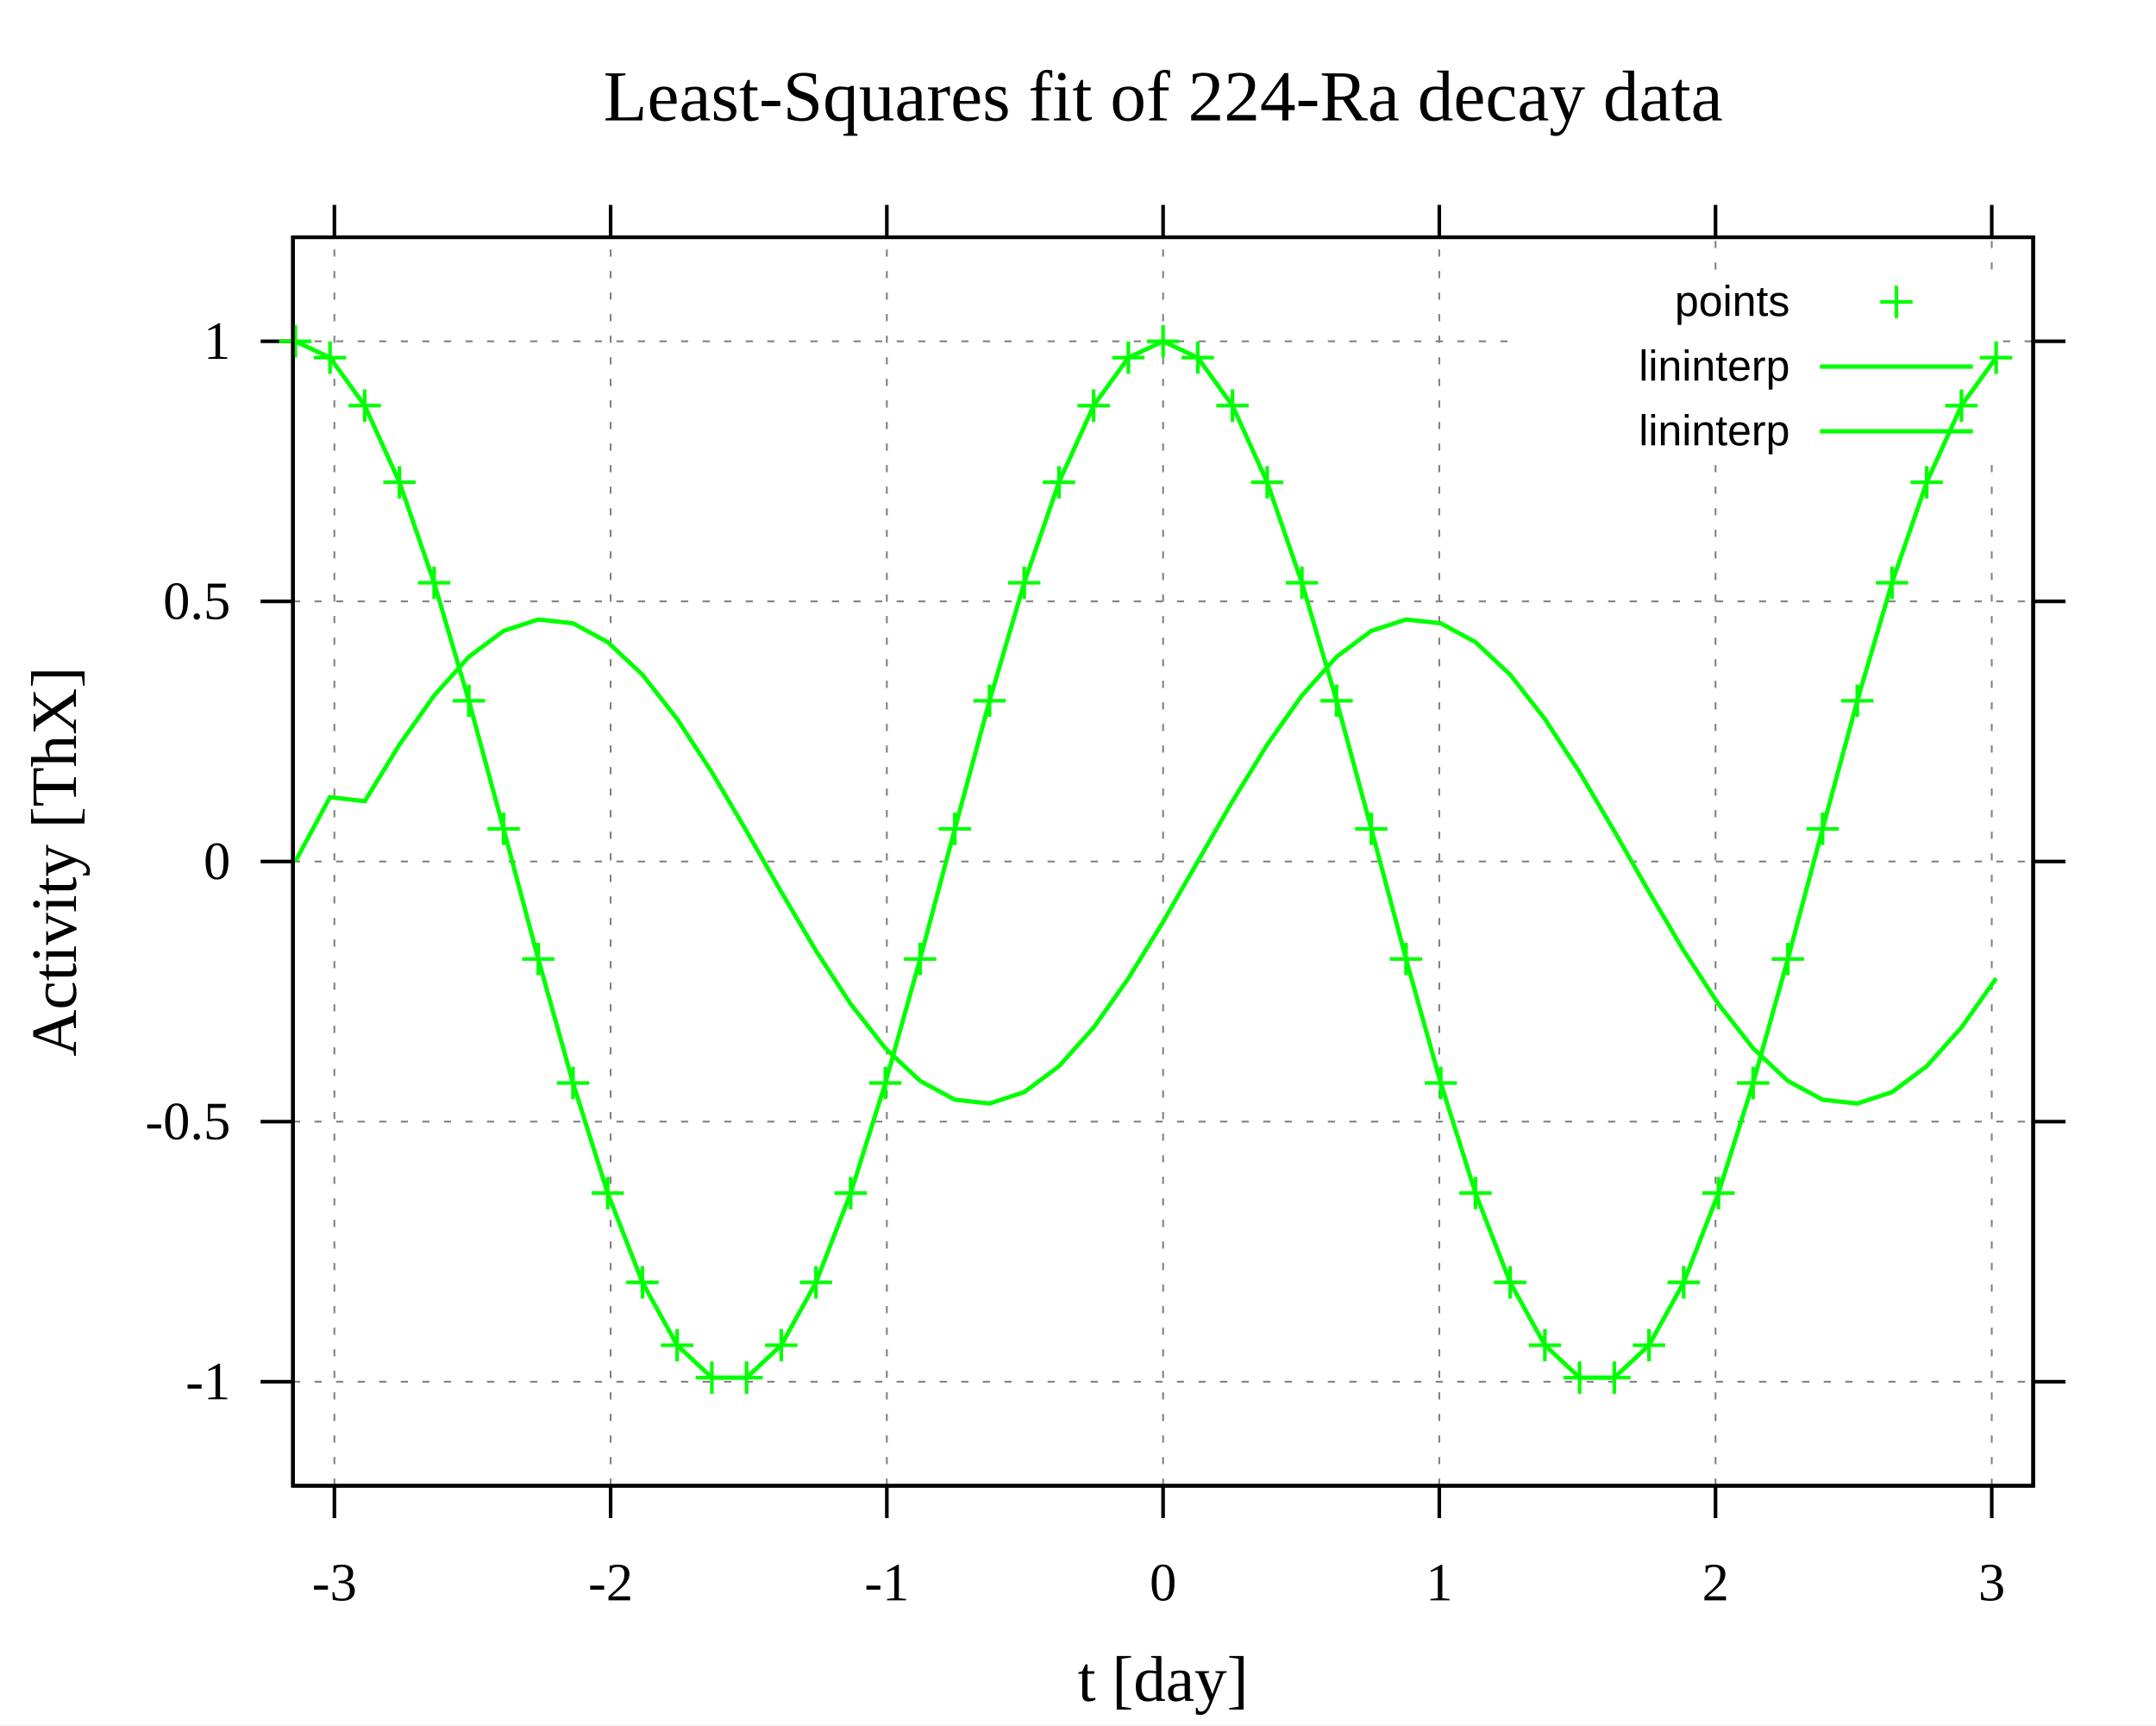
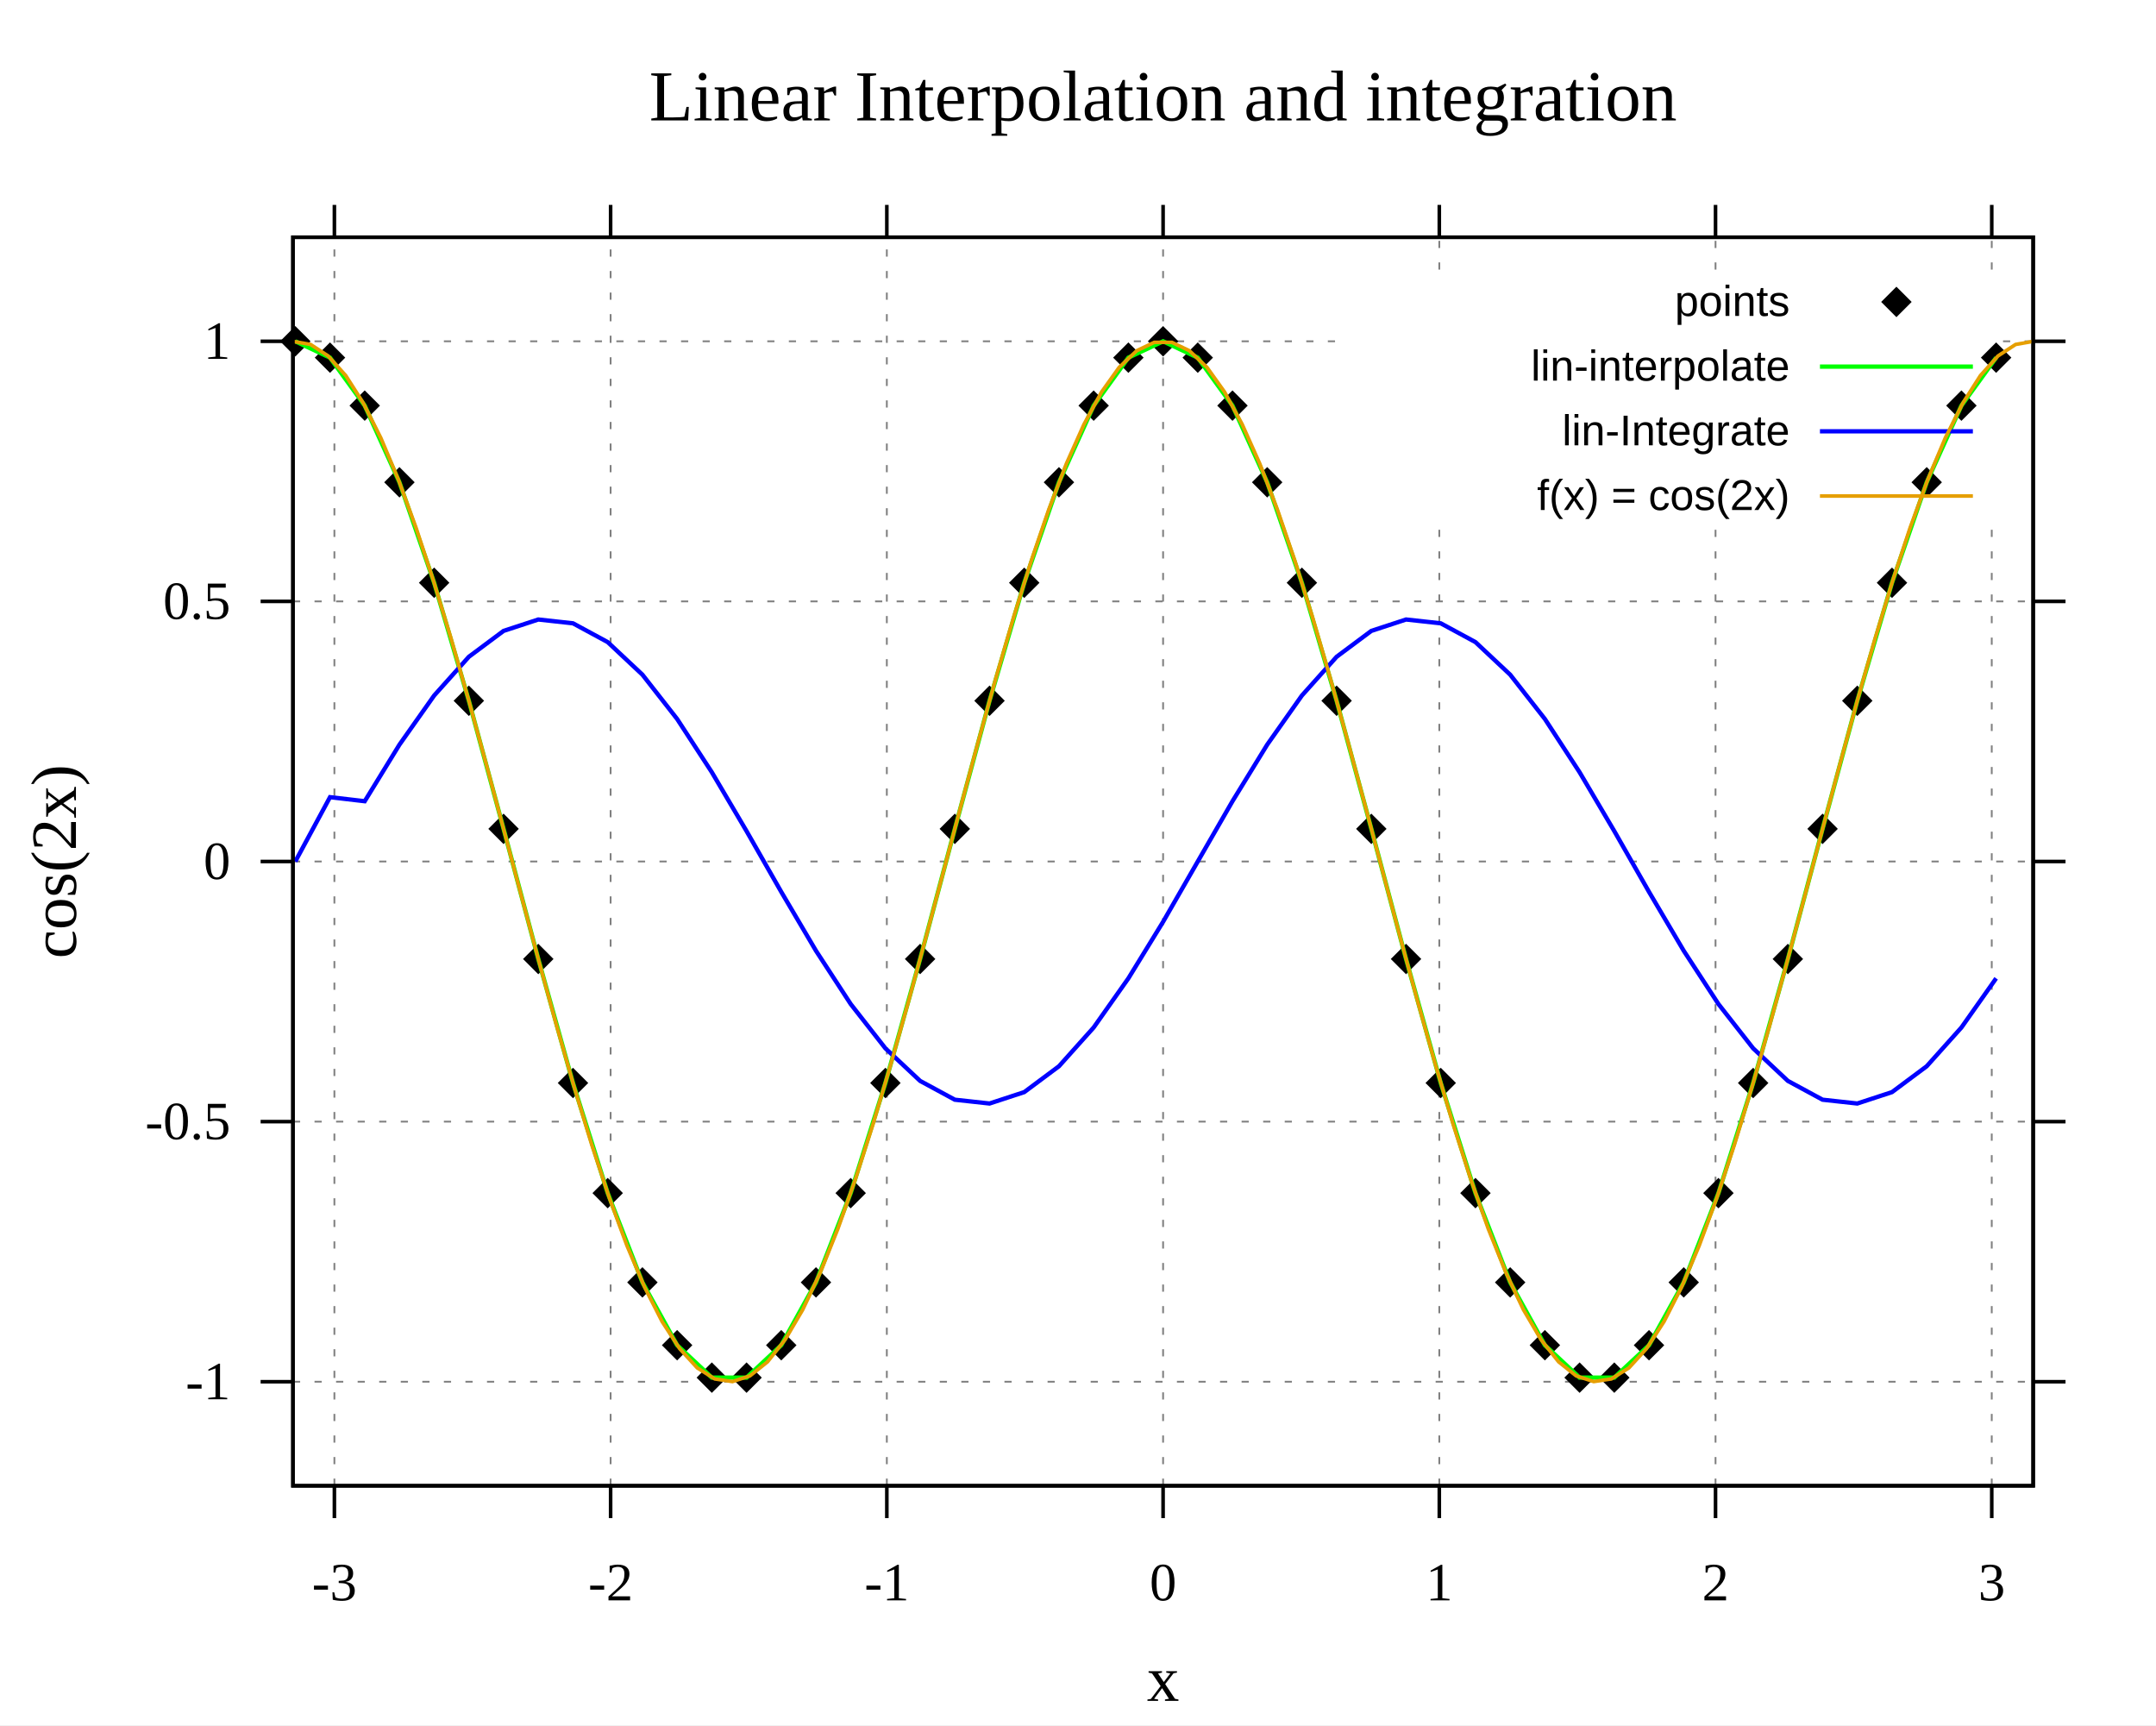
<svg xmlns="http://www.w3.org/2000/svg" xmlns:xlink="http://www.w3.org/1999/xlink" width="600" height="480" viewBox="0 0 600 480">
  <g id="gnuplot_canvas">
    <rect x="0" y="0" width="600" height="480" fill="#ffffff" />
    <defs>
      <circle id="gpDot" r="0.5" stroke-width="0.5" stroke="currentColor" />
      <path id="gpPt0" stroke-width="0.222" stroke="currentColor" d="M-1,0 h2 M0,-1 v2" />
      <path id="gpPt1" stroke-width="0.222" stroke="currentColor" d="M-1,-1 L1,1 M1,-1 L-1,1" />
      <path id="gpPt2" stroke-width="0.222" stroke="currentColor" d="M-1,0 L1,0 M0,-1 L0,1 M-1,-1 L1,1 M-1,1 L1,-1" />
      <rect id="gpPt3" stroke-width="0.222" stroke="currentColor" x="-1" y="-1" width="2" height="2" />
      <rect id="gpPt4" stroke-width="0.222" stroke="currentColor" fill="currentColor" x="-1" y="-1" width="2" height="2" />
      <circle id="gpPt5" stroke-width="0.222" stroke="currentColor" cx="0" cy="0" r="1" />
      <use xlink:href="#gpPt5" id="gpPt6" fill="currentColor" stroke="none" />
      <path id="gpPt7" stroke-width="0.222" stroke="currentColor" d="M0,-1.33 L-1.33,0.67 L1.33,0.67 z" />
      <use xlink:href="#gpPt7" id="gpPt8" fill="currentColor" stroke="none" />
      <use xlink:href="#gpPt7" id="gpPt9" stroke="currentColor" transform="rotate(180)" />
      <use xlink:href="#gpPt9" id="gpPt10" fill="currentColor" stroke="none" />
      <use xlink:href="#gpPt3" id="gpPt11" stroke="currentColor" transform="rotate(45)" />
      <use xlink:href="#gpPt11" id="gpPt12" fill="currentColor" stroke="none" />
      <path id="gpPt13" stroke-width="0.222" stroke="currentColor" d="M0,1.330 L1.265,0.411 L0.782,-1.067 L-0.782,-1.076 L-1.265,0.411 z" />
      <use xlink:href="#gpPt13" id="gpPt14" fill="currentColor" stroke="none" />
      <filter id="textbox" filterUnits="objectBoundingBox" x="0" y="0" height="1" width="1">
        <feFlood flood-color="#FFFFFF" flood-opacity="1" result="bgnd" />
        <feComposite in="SourceGraphic" in2="bgnd" operator="atop" />
      </filter>
      <filter id="greybox" filterUnits="objectBoundingBox" x="0" y="0" height="1" width="1">
        <feFlood flood-color="lightgrey" flood-opacity="1" result="grey" />
        <feComposite in="SourceGraphic" in2="grey" operator="atop" />
      </filter>
    </defs>
    <g fill="none" color="#FFFFFF" stroke="currentColor" stroke-width="1.00" stroke-linecap="butt" stroke-linejoin="miter">
</g>
    <g fill="none" color="black" stroke="currentColor" stroke-width="1.00" stroke-linecap="butt" stroke-linejoin="miter">
</g>
    <g fill="none" color="black" stroke="black" stroke-width="0.50" stroke-linecap="butt" stroke-linejoin="miter">
</g>
    <g fill="none" color="gray" stroke="currentColor" stroke-width="0.50" stroke-linecap="butt" stroke-linejoin="miter">
      <path stroke="gray" stroke-dasharray="2,4" class="gridline" d="M81.53,384.45 L565.82,384.45  " />
    </g>
    <g fill="none" color="gray" stroke="gray" stroke-width="1.00" stroke-linecap="butt" stroke-linejoin="miter">
</g>
    <g fill="none" color="black" stroke="currentColor" stroke-width="1.00" stroke-linecap="butt" stroke-linejoin="miter">
      <path stroke="black" d="M81.53,384.45 L72.53,384.45 M565.82,384.45 L574.82,384.45  " />
      <g transform="translate(64.14,389.33)" stroke="none" fill="black" font-family="Times New Roman" font-size="15.00" text-anchor="end">
        <text>
          <tspan font-family="Times New Roman">-1</tspan>
        </text>
      </g>
    </g>
    <g fill="none" color="black" stroke="currentColor" stroke-width="1.00" stroke-linecap="butt" stroke-linejoin="miter">
</g>
    <g fill="none" color="black" stroke="black" stroke-width="0.50" stroke-linecap="butt" stroke-linejoin="miter">
</g>
    <g fill="none" color="gray" stroke="currentColor" stroke-width="0.50" stroke-linecap="butt" stroke-linejoin="miter">
      <path stroke="gray" stroke-dasharray="2,4" class="gridline" d="M81.53,312.08 L565.82,312.08  " />
    </g>
    <g fill="none" color="gray" stroke="gray" stroke-width="1.00" stroke-linecap="butt" stroke-linejoin="miter">
</g>
    <g fill="none" color="black" stroke="currentColor" stroke-width="1.00" stroke-linecap="butt" stroke-linejoin="miter">
      <path stroke="black" d="M81.53,312.08 L72.53,312.08 M565.82,312.08 L574.82,312.08  " />
      <g transform="translate(64.14,316.96)" stroke="none" fill="black" font-family="Times New Roman" font-size="15.00" text-anchor="end">
        <text>
          <tspan font-family="Times New Roman">-0.5</tspan>
        </text>
      </g>
    </g>
    <g fill="none" color="black" stroke="currentColor" stroke-width="1.00" stroke-linecap="butt" stroke-linejoin="miter">
</g>
    <g fill="none" color="black" stroke="black" stroke-width="0.50" stroke-linecap="butt" stroke-linejoin="miter">
</g>
    <g fill="none" color="gray" stroke="currentColor" stroke-width="0.50" stroke-linecap="butt" stroke-linejoin="miter">
      <path stroke="gray" stroke-dasharray="2,4" class="gridline" d="M81.53,239.70 L565.82,239.70  " />
    </g>
    <g fill="none" color="gray" stroke="gray" stroke-width="1.00" stroke-linecap="butt" stroke-linejoin="miter">
</g>
    <g fill="none" color="black" stroke="currentColor" stroke-width="1.00" stroke-linecap="butt" stroke-linejoin="miter">
      <path stroke="black" d="M81.53,239.70 L72.53,239.70 M565.82,239.70 L574.82,239.70  " />
      <g transform="translate(64.14,244.58)" stroke="none" fill="black" font-family="Times New Roman" font-size="15.00" text-anchor="end">
        <text>
          <tspan font-family="Times New Roman"> 0</tspan>
        </text>
      </g>
    </g>
    <g fill="none" color="black" stroke="currentColor" stroke-width="1.00" stroke-linecap="butt" stroke-linejoin="miter">
</g>
    <g fill="none" color="black" stroke="black" stroke-width="0.50" stroke-linecap="butt" stroke-linejoin="miter">
</g>
    <g fill="none" color="gray" stroke="currentColor" stroke-width="0.50" stroke-linecap="butt" stroke-linejoin="miter">
      <path stroke="gray" stroke-dasharray="2,4" class="gridline" d="M81.53,167.33 L565.82,167.33  " />
    </g>
    <g fill="none" color="gray" stroke="gray" stroke-width="1.00" stroke-linecap="butt" stroke-linejoin="miter">
</g>
    <g fill="none" color="black" stroke="currentColor" stroke-width="1.00" stroke-linecap="butt" stroke-linejoin="miter">
      <path stroke="black" d="M81.53,167.33 L72.53,167.33 M565.82,167.33 L574.82,167.33  " />
      <g transform="translate(64.14,172.21)" stroke="none" fill="black" font-family="Times New Roman" font-size="15.00" text-anchor="end">
        <text>
          <tspan font-family="Times New Roman"> 0.5</tspan>
        </text>
      </g>
    </g>
    <g fill="none" color="black" stroke="currentColor" stroke-width="1.00" stroke-linecap="butt" stroke-linejoin="miter">
</g>
    <g fill="none" color="black" stroke="black" stroke-width="0.50" stroke-linecap="butt" stroke-linejoin="miter">
</g>
    <g fill="none" color="gray" stroke="currentColor" stroke-width="0.50" stroke-linecap="butt" stroke-linejoin="miter">
-       <path stroke="gray" stroke-dasharray="2,4" class="gridline" d="M81.53,94.96 L422.58,94.96 M557.43,94.96 L565.82,94.96  " />
+       <path stroke="gray" stroke-dasharray="2,4" class="gridline" d="M81.53,94.96 L372.24,94.96 M557.43,94.96 L565.82,94.96  " />
    </g>
    <g fill="none" color="gray" stroke="gray" stroke-width="1.00" stroke-linecap="butt" stroke-linejoin="miter">
</g>
    <g fill="none" color="black" stroke="currentColor" stroke-width="1.00" stroke-linecap="butt" stroke-linejoin="miter">
      <path stroke="black" d="M81.53,94.96 L72.53,94.96 M565.82,94.96 L574.82,94.96  " />
      <g transform="translate(64.14,99.84)" stroke="none" fill="black" font-family="Times New Roman" font-size="15.00" text-anchor="end">
        <text>
          <tspan font-family="Times New Roman"> 1</tspan>
        </text>
      </g>
    </g>
    <g fill="none" color="black" stroke="currentColor" stroke-width="1.00" stroke-linecap="butt" stroke-linejoin="miter">
</g>
    <g fill="none" color="black" stroke="black" stroke-width="0.50" stroke-linecap="butt" stroke-linejoin="miter">
</g>
    <g fill="none" color="gray" stroke="currentColor" stroke-width="0.50" stroke-linecap="butt" stroke-linejoin="miter">
      <path stroke="gray" stroke-dasharray="2,4" class="gridline" d="M93.06,413.40 L93.06,66.01  " />
    </g>
    <g fill="none" color="gray" stroke="gray" stroke-width="1.00" stroke-linecap="butt" stroke-linejoin="miter">
</g>
    <g fill="none" color="black" stroke="currentColor" stroke-width="1.00" stroke-linecap="butt" stroke-linejoin="miter">
      <path stroke="black" d="M93.06,413.40 L93.06,422.40 M93.06,66.01 L93.06,57.01  " />
      <g transform="translate(93.06,445.28)" stroke="none" fill="black" font-family="Times New Roman" font-size="15.00" text-anchor="middle">
        <text>
          <tspan font-family="Times New Roman">-3</tspan>
        </text>
      </g>
    </g>
    <g fill="none" color="black" stroke="currentColor" stroke-width="1.00" stroke-linecap="butt" stroke-linejoin="miter">
</g>
    <g fill="none" color="black" stroke="black" stroke-width="0.50" stroke-linecap="butt" stroke-linejoin="miter">
</g>
    <g fill="none" color="gray" stroke="currentColor" stroke-width="0.50" stroke-linecap="butt" stroke-linejoin="miter">
      <path stroke="gray" stroke-dasharray="2,4" class="gridline" d="M169.93,413.40 L169.93,66.01  " />
    </g>
    <g fill="none" color="gray" stroke="gray" stroke-width="1.00" stroke-linecap="butt" stroke-linejoin="miter">
</g>
    <g fill="none" color="black" stroke="currentColor" stroke-width="1.00" stroke-linecap="butt" stroke-linejoin="miter">
      <path stroke="black" d="M169.93,413.40 L169.93,422.40 M169.93,66.01 L169.93,57.01  " />
      <g transform="translate(169.93,445.28)" stroke="none" fill="black" font-family="Times New Roman" font-size="15.00" text-anchor="middle">
        <text>
          <tspan font-family="Times New Roman">-2</tspan>
        </text>
      </g>
    </g>
    <g fill="none" color="black" stroke="currentColor" stroke-width="1.00" stroke-linecap="butt" stroke-linejoin="miter">
</g>
    <g fill="none" color="black" stroke="black" stroke-width="0.50" stroke-linecap="butt" stroke-linejoin="miter">
</g>
    <g fill="none" color="gray" stroke="currentColor" stroke-width="0.50" stroke-linecap="butt" stroke-linejoin="miter">
      <path stroke="gray" stroke-dasharray="2,4" class="gridline" d="M246.80,413.40 L246.80,66.01  " />
    </g>
    <g fill="none" color="gray" stroke="gray" stroke-width="1.00" stroke-linecap="butt" stroke-linejoin="miter">
</g>
    <g fill="none" color="black" stroke="currentColor" stroke-width="1.00" stroke-linecap="butt" stroke-linejoin="miter">
      <path stroke="black" d="M246.80,413.40 L246.80,422.40 M246.80,66.01 L246.80,57.01  " />
      <g transform="translate(246.80,445.28)" stroke="none" fill="black" font-family="Times New Roman" font-size="15.00" text-anchor="middle">
        <text>
          <tspan font-family="Times New Roman">-1</tspan>
        </text>
      </g>
    </g>
    <g fill="none" color="black" stroke="currentColor" stroke-width="1.00" stroke-linecap="butt" stroke-linejoin="miter">
</g>
    <g fill="none" color="black" stroke="black" stroke-width="0.50" stroke-linecap="butt" stroke-linejoin="miter">
</g>
    <g fill="none" color="gray" stroke="currentColor" stroke-width="0.50" stroke-linecap="butt" stroke-linejoin="miter">
      <path stroke="gray" stroke-dasharray="2,4" class="gridline" d="M323.68,413.40 L323.68,66.01  " />
    </g>
    <g fill="none" color="gray" stroke="gray" stroke-width="1.00" stroke-linecap="butt" stroke-linejoin="miter">
</g>
    <g fill="none" color="black" stroke="currentColor" stroke-width="1.00" stroke-linecap="butt" stroke-linejoin="miter">
      <path stroke="black" d="M323.68,413.40 L323.68,422.40 M323.68,66.01 L323.68,57.01  " />
      <g transform="translate(323.68,445.28)" stroke="none" fill="black" font-family="Times New Roman" font-size="15.00" text-anchor="middle">
        <text>
          <tspan font-family="Times New Roman"> 0</tspan>
        </text>
      </g>
    </g>
    <g fill="none" color="black" stroke="currentColor" stroke-width="1.00" stroke-linecap="butt" stroke-linejoin="miter">
</g>
    <g fill="none" color="black" stroke="black" stroke-width="0.50" stroke-linecap="butt" stroke-linejoin="miter">
</g>
    <g fill="none" color="gray" stroke="currentColor" stroke-width="0.50" stroke-linecap="butt" stroke-linejoin="miter">
-       <path stroke="gray" stroke-dasharray="2,4" class="gridline" d="M400.55,413.40 L400.55,66.01  " />
+       <path stroke="gray" stroke-dasharray="2,4" class="gridline" d="M400.55,413.40 L400.55,147.01 M400.55,75.01 L400.55,66.01  " />
    </g>
    <g fill="none" color="gray" stroke="gray" stroke-width="1.00" stroke-linecap="butt" stroke-linejoin="miter">
</g>
    <g fill="none" color="black" stroke="currentColor" stroke-width="1.00" stroke-linecap="butt" stroke-linejoin="miter">
      <path stroke="black" d="M400.55,413.40 L400.55,422.40 M400.55,66.01 L400.55,57.01  " />
      <g transform="translate(400.55,445.28)" stroke="none" fill="black" font-family="Times New Roman" font-size="15.00" text-anchor="middle">
        <text>
          <tspan font-family="Times New Roman"> 1</tspan>
        </text>
      </g>
    </g>
    <g fill="none" color="black" stroke="currentColor" stroke-width="1.00" stroke-linecap="butt" stroke-linejoin="miter">
</g>
    <g fill="none" color="black" stroke="black" stroke-width="0.50" stroke-linecap="butt" stroke-linejoin="miter">
</g>
    <g fill="none" color="gray" stroke="currentColor" stroke-width="0.50" stroke-linecap="butt" stroke-linejoin="miter">
-       <path stroke="gray" stroke-dasharray="2,4" class="gridline" d="M477.42,413.40 L477.42,129.01 M477.42,75.01 L477.42,66.01  " />
+       <path stroke="gray" stroke-dasharray="2,4" class="gridline" d="M477.42,413.40 L477.42,147.01 M477.42,75.01 L477.42,66.01  " />
    </g>
    <g fill="none" color="gray" stroke="gray" stroke-width="1.00" stroke-linecap="butt" stroke-linejoin="miter">
</g>
    <g fill="none" color="black" stroke="currentColor" stroke-width="1.00" stroke-linecap="butt" stroke-linejoin="miter">
      <path stroke="black" d="M477.42,413.40 L477.42,422.40 M477.42,66.01 L477.42,57.01  " />
      <g transform="translate(477.42,445.28)" stroke="none" fill="black" font-family="Times New Roman" font-size="15.00" text-anchor="middle">
        <text>
          <tspan font-family="Times New Roman"> 2</tspan>
        </text>
      </g>
    </g>
    <g fill="none" color="black" stroke="currentColor" stroke-width="1.00" stroke-linecap="butt" stroke-linejoin="miter">
</g>
    <g fill="none" color="black" stroke="black" stroke-width="0.50" stroke-linecap="butt" stroke-linejoin="miter">
</g>
    <g fill="none" color="gray" stroke="currentColor" stroke-width="0.50" stroke-linecap="butt" stroke-linejoin="miter">
-       <path stroke="gray" stroke-dasharray="2,4" class="gridline" d="M554.29,413.40 L554.29,129.01 M554.29,75.01 L554.29,66.01  " />
+       <path stroke="gray" stroke-dasharray="2,4" class="gridline" d="M554.29,413.40 L554.29,147.01 M554.29,75.01 L554.29,66.01  " />
    </g>
    <g fill="none" color="gray" stroke="gray" stroke-width="1.00" stroke-linecap="butt" stroke-linejoin="miter">
</g>
    <g fill="none" color="black" stroke="currentColor" stroke-width="1.00" stroke-linecap="butt" stroke-linejoin="miter">
      <path stroke="black" d="M554.29,413.40 L554.29,422.40 M554.29,66.01 L554.29,57.01  " />
      <g transform="translate(554.29,445.28)" stroke="none" fill="black" font-family="Times New Roman" font-size="15.00" text-anchor="middle">
        <text>
          <tspan font-family="Times New Roman"> 3</tspan>
        </text>
      </g>
    </g>
    <g fill="none" color="black" stroke="currentColor" stroke-width="1.00" stroke-linecap="butt" stroke-linejoin="miter">
</g>
    <g fill="none" color="black" stroke="currentColor" stroke-width="1.00" stroke-linecap="butt" stroke-linejoin="miter">
      <path stroke="black" d="M81.53,66.01 L81.53,413.40 L565.82,413.40 L565.82,66.01 L81.53,66.01 Z  " />
    </g>
    <g fill="none" color="black" stroke="currentColor" stroke-width="1.00" stroke-linecap="butt" stroke-linejoin="miter">
      <g transform="translate(21.13,239.71) rotate(270)" stroke="none" fill="black" font-family="Times New Roman" font-size="18.00" text-anchor="middle">
        <text>
-           <tspan font-family="Times New Roman">Activity [ThX]</tspan>
+           <tspan font-family="Times New Roman">cos(2x)</tspan>
        </text>
      </g>
    </g>
    <g fill="none" color="black" stroke="currentColor" stroke-width="1.00" stroke-linecap="butt" stroke-linejoin="miter">
      <g transform="translate(323.67,473.25)" stroke="none" fill="black" font-family="Times New Roman" font-size="18.00" text-anchor="middle">
        <text>
-           <tspan font-family="Times New Roman">t [day]</tspan>
+           <tspan font-family="Times New Roman">x</tspan>
        </text>
      </g>
    </g>
    <g fill="none" color="black" stroke="currentColor" stroke-width="1.00" stroke-linecap="butt" stroke-linejoin="miter">
</g>
    <g id="gnuplot_plot_1">
      <g fill="none" color="#FFFFFF" stroke="currentColor" stroke-width="1.20" stroke-linecap="butt" stroke-linejoin="miter">
</g>
      <g fill="none" color="black" stroke="currentColor" stroke-width="1.20" stroke-linecap="butt" stroke-linejoin="miter">
        <g transform="translate(498.09,87.91)" stroke="none" fill="black" font-family="Arial" font-size="12.00" text-anchor="end">
          <text>
            <tspan font-family="Arial">points</tspan>
          </text>
        </g>
      </g>
      <g fill="none" color="black" stroke="currentColor" stroke-width="1.20" stroke-linecap="butt" stroke-linejoin="miter">
-         <use xlink:href="#gpPt0" transform="translate(82.18,94.96) scale(4.50)" color="rgb(  0, 255,   0)" />
-         <use xlink:href="#gpPt0" transform="translate(91.84,99.51) scale(4.50)" color="rgb(  0, 255,   0)" />
-         <use xlink:href="#gpPt0" transform="translate(101.50,112.86) scale(4.50)" color="rgb(  0, 255,   0)" />
-         <use xlink:href="#gpPt0" transform="translate(111.16,134.19) scale(4.50)" color="rgb(  0, 255,   0)" />
-         <use xlink:href="#gpPt0" transform="translate(120.82,162.15) scale(4.50)" color="rgb(  0, 255,   0)" />
-         <use xlink:href="#gpPt0" transform="translate(130.48,194.98) scale(4.50)" color="rgb(  0, 255,   0)" />
-         <use xlink:href="#gpPt0" transform="translate(140.14,230.62) scale(4.50)" color="rgb(  0, 255,   0)" />
-         <use xlink:href="#gpPt0" transform="translate(149.80,266.83) scale(4.50)" color="rgb(  0, 255,   0)" />
-         <use xlink:href="#gpPt0" transform="translate(159.46,301.33) scale(4.50)" color="rgb(  0, 255,   0)" />
-         <use xlink:href="#gpPt0" transform="translate(169.12,331.97) scale(4.50)" color="rgb(  0, 255,   0)" />
-         <use xlink:href="#gpPt0" transform="translate(178.78,356.81) scale(4.50)" color="rgb(  0, 255,   0)" />
-         <use xlink:href="#gpPt0" transform="translate(188.44,374.29) scale(4.50)" color="rgb(  0, 255,   0)" />
-         <use xlink:href="#gpPt0" transform="translate(198.10,383.31) scale(4.50)" color="rgb(  0, 255,   0)" />
-         <use xlink:href="#gpPt0" transform="translate(207.76,383.31) scale(4.50)" color="rgb(  0, 255,   0)" />
-         <use xlink:href="#gpPt0" transform="translate(217.42,374.29) scale(4.50)" color="rgb(  0, 255,   0)" />
-         <use xlink:href="#gpPt0" transform="translate(227.08,356.81) scale(4.50)" color="rgb(  0, 255,   0)" />
-         <use xlink:href="#gpPt0" transform="translate(236.74,331.97) scale(4.50)" color="rgb(  0, 255,   0)" />
-         <use xlink:href="#gpPt0" transform="translate(246.40,301.33) scale(4.50)" color="rgb(  0, 255,   0)" />
-         <use xlink:href="#gpPt0" transform="translate(256.06,266.83) scale(4.50)" color="rgb(  0, 255,   0)" />
-         <use xlink:href="#gpPt0" transform="translate(265.72,230.62) scale(4.50)" color="rgb(  0, 255,   0)" />
-         <use xlink:href="#gpPt0" transform="translate(275.38,194.98) scale(4.50)" color="rgb(  0, 255,   0)" />
-         <use xlink:href="#gpPt0" transform="translate(285.04,162.15) scale(4.50)" color="rgb(  0, 255,   0)" />
-         <use xlink:href="#gpPt0" transform="translate(294.70,134.19) scale(4.50)" color="rgb(  0, 255,   0)" />
-         <use xlink:href="#gpPt0" transform="translate(304.36,112.86) scale(4.50)" color="rgb(  0, 255,   0)" />
-         <use xlink:href="#gpPt0" transform="translate(314.02,99.51) scale(4.50)" color="rgb(  0, 255,   0)" />
-         <use xlink:href="#gpPt0" transform="translate(323.68,94.96) scale(4.50)" color="rgb(  0, 255,   0)" />
-         <use xlink:href="#gpPt0" transform="translate(333.33,99.51) scale(4.50)" color="rgb(  0, 255,   0)" />
-         <use xlink:href="#gpPt0" transform="translate(342.99,112.86) scale(4.50)" color="rgb(  0, 255,   0)" />
-         <use xlink:href="#gpPt0" transform="translate(352.65,134.19) scale(4.50)" color="rgb(  0, 255,   0)" />
-         <use xlink:href="#gpPt0" transform="translate(362.31,162.15) scale(4.50)" color="rgb(  0, 255,   0)" />
-         <use xlink:href="#gpPt0" transform="translate(371.97,194.98) scale(4.50)" color="rgb(  0, 255,   0)" />
-         <use xlink:href="#gpPt0" transform="translate(381.63,230.62) scale(4.50)" color="rgb(  0, 255,   0)" />
-         <use xlink:href="#gpPt0" transform="translate(391.29,266.83) scale(4.50)" color="rgb(  0, 255,   0)" />
-         <use xlink:href="#gpPt0" transform="translate(400.95,301.33) scale(4.50)" color="rgb(  0, 255,   0)" />
-         <use xlink:href="#gpPt0" transform="translate(410.61,331.97) scale(4.50)" color="rgb(  0, 255,   0)" />
-         <use xlink:href="#gpPt0" transform="translate(420.27,356.81) scale(4.50)" color="rgb(  0, 255,   0)" />
-         <use xlink:href="#gpPt0" transform="translate(429.93,374.29) scale(4.50)" color="rgb(  0, 255,   0)" />
-         <use xlink:href="#gpPt0" transform="translate(439.59,383.31) scale(4.50)" color="rgb(  0, 255,   0)" />
-         <use xlink:href="#gpPt0" transform="translate(449.25,383.31) scale(4.50)" color="rgb(  0, 255,   0)" />
-         <use xlink:href="#gpPt0" transform="translate(458.91,374.29) scale(4.50)" color="rgb(  0, 255,   0)" />
-         <use xlink:href="#gpPt0" transform="translate(468.57,356.81) scale(4.50)" color="rgb(  0, 255,   0)" />
-         <use xlink:href="#gpPt0" transform="translate(478.23,331.97) scale(4.50)" color="rgb(  0, 255,   0)" />
-         <use xlink:href="#gpPt0" transform="translate(487.89,301.33) scale(4.50)" color="rgb(  0, 255,   0)" />
-         <use xlink:href="#gpPt0" transform="translate(497.55,266.83) scale(4.50)" color="rgb(  0, 255,   0)" />
-         <use xlink:href="#gpPt0" transform="translate(507.21,230.62) scale(4.50)" color="rgb(  0, 255,   0)" />
-         <use xlink:href="#gpPt0" transform="translate(516.87,194.98) scale(4.50)" color="rgb(  0, 255,   0)" />
-         <use xlink:href="#gpPt0" transform="translate(526.53,162.15) scale(4.50)" color="rgb(  0, 255,   0)" />
-         <use xlink:href="#gpPt0" transform="translate(536.19,134.19) scale(4.50)" color="rgb(  0, 255,   0)" />
-         <use xlink:href="#gpPt0" transform="translate(545.85,112.86) scale(4.50)" color="rgb(  0, 255,   0)" />
-         <use xlink:href="#gpPt0" transform="translate(555.51,99.51) scale(4.50)" color="rgb(  0, 255,   0)" />
-         <use xlink:href="#gpPt0" transform="translate(527.76,84.01) scale(4.50)" color="rgb(  0, 255,   0)" />
+         <use xlink:href="#gpPt12" transform="translate(82.18,94.96) scale(2.70)" color="rgb(  0,   0,   0)" />
+         <use xlink:href="#gpPt12" transform="translate(91.84,99.51) scale(2.70)" color="rgb(  0,   0,   0)" />
+         <use xlink:href="#gpPt12" transform="translate(101.50,112.86) scale(2.70)" color="rgb(  0,   0,   0)" />
+         <use xlink:href="#gpPt12" transform="translate(111.16,134.19) scale(2.70)" color="rgb(  0,   0,   0)" />
+         <use xlink:href="#gpPt12" transform="translate(120.82,162.15) scale(2.70)" color="rgb(  0,   0,   0)" />
+         <use xlink:href="#gpPt12" transform="translate(130.48,194.98) scale(2.70)" color="rgb(  0,   0,   0)" />
+         <use xlink:href="#gpPt12" transform="translate(140.14,230.62) scale(2.70)" color="rgb(  0,   0,   0)" />
+         <use xlink:href="#gpPt12" transform="translate(149.80,266.83) scale(2.70)" color="rgb(  0,   0,   0)" />
+         <use xlink:href="#gpPt12" transform="translate(159.46,301.33) scale(2.70)" color="rgb(  0,   0,   0)" />
+         <use xlink:href="#gpPt12" transform="translate(169.12,331.97) scale(2.70)" color="rgb(  0,   0,   0)" />
+         <use xlink:href="#gpPt12" transform="translate(178.78,356.81) scale(2.70)" color="rgb(  0,   0,   0)" />
+         <use xlink:href="#gpPt12" transform="translate(188.44,374.29) scale(2.70)" color="rgb(  0,   0,   0)" />
+         <use xlink:href="#gpPt12" transform="translate(198.10,383.31) scale(2.70)" color="rgb(  0,   0,   0)" />
+         <use xlink:href="#gpPt12" transform="translate(207.76,383.31) scale(2.70)" color="rgb(  0,   0,   0)" />
+         <use xlink:href="#gpPt12" transform="translate(217.42,374.29) scale(2.70)" color="rgb(  0,   0,   0)" />
+         <use xlink:href="#gpPt12" transform="translate(227.08,356.81) scale(2.70)" color="rgb(  0,   0,   0)" />
+         <use xlink:href="#gpPt12" transform="translate(236.74,331.97) scale(2.70)" color="rgb(  0,   0,   0)" />
+         <use xlink:href="#gpPt12" transform="translate(246.40,301.33) scale(2.70)" color="rgb(  0,   0,   0)" />
+         <use xlink:href="#gpPt12" transform="translate(256.06,266.83) scale(2.70)" color="rgb(  0,   0,   0)" />
+         <use xlink:href="#gpPt12" transform="translate(265.72,230.62) scale(2.70)" color="rgb(  0,   0,   0)" />
+         <use xlink:href="#gpPt12" transform="translate(275.38,194.98) scale(2.70)" color="rgb(  0,   0,   0)" />
+         <use xlink:href="#gpPt12" transform="translate(285.04,162.15) scale(2.70)" color="rgb(  0,   0,   0)" />
+         <use xlink:href="#gpPt12" transform="translate(294.70,134.19) scale(2.70)" color="rgb(  0,   0,   0)" />
+         <use xlink:href="#gpPt12" transform="translate(304.36,112.86) scale(2.70)" color="rgb(  0,   0,   0)" />
+         <use xlink:href="#gpPt12" transform="translate(314.02,99.51) scale(2.70)" color="rgb(  0,   0,   0)" />
+         <use xlink:href="#gpPt12" transform="translate(323.68,94.96) scale(2.70)" color="rgb(  0,   0,   0)" />
+         <use xlink:href="#gpPt12" transform="translate(333.33,99.51) scale(2.70)" color="rgb(  0,   0,   0)" />
+         <use xlink:href="#gpPt12" transform="translate(342.99,112.86) scale(2.70)" color="rgb(  0,   0,   0)" />
+         <use xlink:href="#gpPt12" transform="translate(352.65,134.19) scale(2.70)" color="rgb(  0,   0,   0)" />
+         <use xlink:href="#gpPt12" transform="translate(362.31,162.15) scale(2.70)" color="rgb(  0,   0,   0)" />
+         <use xlink:href="#gpPt12" transform="translate(371.97,194.98) scale(2.70)" color="rgb(  0,   0,   0)" />
+         <use xlink:href="#gpPt12" transform="translate(381.63,230.62) scale(2.70)" color="rgb(  0,   0,   0)" />
+         <use xlink:href="#gpPt12" transform="translate(391.29,266.83) scale(2.70)" color="rgb(  0,   0,   0)" />
+         <use xlink:href="#gpPt12" transform="translate(400.95,301.33) scale(2.70)" color="rgb(  0,   0,   0)" />
+         <use xlink:href="#gpPt12" transform="translate(410.61,331.97) scale(2.70)" color="rgb(  0,   0,   0)" />
+         <use xlink:href="#gpPt12" transform="translate(420.27,356.81) scale(2.70)" color="rgb(  0,   0,   0)" />
+         <use xlink:href="#gpPt12" transform="translate(429.93,374.29) scale(2.70)" color="rgb(  0,   0,   0)" />
+         <use xlink:href="#gpPt12" transform="translate(439.59,383.31) scale(2.70)" color="rgb(  0,   0,   0)" />
+         <use xlink:href="#gpPt12" transform="translate(449.25,383.31) scale(2.70)" color="rgb(  0,   0,   0)" />
+         <use xlink:href="#gpPt12" transform="translate(458.91,374.29) scale(2.70)" color="rgb(  0,   0,   0)" />
+         <use xlink:href="#gpPt12" transform="translate(468.57,356.81) scale(2.70)" color="rgb(  0,   0,   0)" />
+         <use xlink:href="#gpPt12" transform="translate(478.23,331.97) scale(2.70)" color="rgb(  0,   0,   0)" />
+         <use xlink:href="#gpPt12" transform="translate(487.89,301.33) scale(2.70)" color="rgb(  0,   0,   0)" />
+         <use xlink:href="#gpPt12" transform="translate(497.55,266.83) scale(2.70)" color="rgb(  0,   0,   0)" />
+         <use xlink:href="#gpPt12" transform="translate(507.21,230.62) scale(2.70)" color="rgb(  0,   0,   0)" />
+         <use xlink:href="#gpPt12" transform="translate(516.87,194.98) scale(2.70)" color="rgb(  0,   0,   0)" />
+         <use xlink:href="#gpPt12" transform="translate(526.53,162.15) scale(2.70)" color="rgb(  0,   0,   0)" />
+         <use xlink:href="#gpPt12" transform="translate(536.19,134.19) scale(2.70)" color="rgb(  0,   0,   0)" />
+         <use xlink:href="#gpPt12" transform="translate(545.85,112.86) scale(2.70)" color="rgb(  0,   0,   0)" />
+         <use xlink:href="#gpPt12" transform="translate(555.51,99.51) scale(2.70)" color="rgb(  0,   0,   0)" />
+         <use xlink:href="#gpPt12" transform="translate(527.76,84.01) scale(2.70)" color="rgb(  0,   0,   0)" />
      </g>
    </g>
    <g id="gnuplot_plot_2">
      <g fill="none" color="black" stroke="currentColor" stroke-width="1.20" stroke-linecap="butt" stroke-linejoin="miter">
        <g transform="translate(498.09,105.91)" stroke="none" fill="black" font-family="Arial" font-size="12.00" text-anchor="end">
          <text>
-             <tspan font-family="Arial">lininterp</tspan>
+             <tspan font-family="Arial">lin-interpolate</tspan>
          </text>
        </g>
      </g>
      <g fill="none" color="black" stroke="currentColor" stroke-width="1.20" stroke-linecap="butt" stroke-linejoin="miter">
        <path stroke="rgb(  0, 255,   0)" d="M506.48,102.01 L549.04,102.01 M82.18,94.96 L91.84,99.51 L101.50,112.86 L111.16,134.19 L120.82,162.15 L130.48,194.98   L140.14,230.62 L149.80,266.83 L159.46,301.33 L169.12,331.97 L178.78,356.81 L188.44,374.29 L198.10,383.31 L207.76,383.31   L217.42,374.29 L227.08,356.81 L236.74,331.97 L246.40,301.33 L256.06,266.83 L265.72,230.62 L275.38,194.98 L285.04,162.15   L294.70,134.19 L304.36,112.86 L314.02,99.51 L323.68,94.96 L333.33,99.51 L342.99,112.86 L352.65,134.19 L362.31,162.15   L371.97,194.98 L381.63,230.62 L391.29,266.83 L400.95,301.33 L410.61,331.97 L420.27,356.81 L429.93,374.29 L439.59,383.31   L449.25,383.31 L458.91,374.29 L468.57,356.81 L478.23,331.97 L487.89,301.33 L497.55,266.83 L507.21,230.62 L516.87,194.98   L526.53,162.15 L536.19,134.19 L545.85,112.86 L555.51,99.51  " />
      </g>
    </g>
    <g id="gnuplot_plot_3">
      <g fill="none" color="black" stroke="currentColor" stroke-width="1.20" stroke-linecap="butt" stroke-linejoin="miter">
        <g transform="translate(498.09,123.91)" stroke="none" fill="black" font-family="Arial" font-size="12.00" text-anchor="end">
          <text>
-             <tspan font-family="Arial">lininterp</tspan>
+             <tspan font-family="Arial">lin-Integrate</tspan>
          </text>
        </g>
      </g>
      <g fill="none" color="black" stroke="currentColor" stroke-width="1.20" stroke-linecap="butt" stroke-linejoin="miter">
-         <path stroke="rgb(  0, 255,   0)" d="M506.48,120.01 L549.04,120.01 M82.18,239.70 L91.84,221.80 L101.50,222.93 L111.16,207.20 L120.82,193.52 L130.48,182.74   L140.14,175.54 L149.80,172.37 L159.46,173.43 L169.12,178.66 L178.78,187.72 L188.44,200.05 L198.10,214.87 L207.76,231.25   L217.42,248.16 L227.08,264.54 L236.74,279.36 L246.40,291.69 L256.06,300.75 L265.72,305.98 L275.38,307.04 L285.04,303.87   L294.70,296.67 L304.36,285.89 L314.02,272.21 L323.68,256.48 L333.33,239.70 L342.99,222.93 L352.65,207.20 L362.31,193.52   L371.97,182.74 L381.63,175.54 L391.29,172.37 L400.95,173.43 L410.61,178.66 L420.27,187.72 L429.93,200.05 L439.59,214.87   L449.25,231.25 L458.91,248.16 L468.57,264.54 L478.23,279.36 L487.89,291.69 L497.55,300.75 L507.21,305.98 L516.87,307.04   L526.53,303.87 L536.19,296.67 L545.85,285.89 L555.51,272.21  " />
-       </g>
-     </g>
-     <g fill="none" color="#FFFFFF" stroke="rgb(  0, 255,   0)" stroke-width="2.00" stroke-linecap="butt" stroke-linejoin="miter">
+         <path stroke="rgb(  0,   0, 255)" d="M506.48,120.01 L549.04,120.01 M82.18,239.70 L91.84,221.80 L101.50,222.93 L111.16,207.20 L120.82,193.52 L130.48,182.74   L140.14,175.54 L149.80,172.37 L159.46,173.43 L169.12,178.66 L178.78,187.72 L188.44,200.05 L198.10,214.87 L207.76,231.25   L217.42,248.16 L227.08,264.54 L236.74,279.36 L246.40,291.69 L256.06,300.75 L265.72,305.98 L275.38,307.04 L285.04,303.87   L294.70,296.67 L304.36,285.89 L314.02,272.21 L323.68,256.48 L333.33,239.70 L342.99,222.93 L352.65,207.20 L362.31,193.52   L371.97,182.74 L381.63,175.54 L391.29,172.37 L400.95,173.43 L410.61,178.66 L420.27,187.72 L429.93,200.05 L439.59,214.87   L449.25,231.25 L458.91,248.16 L468.57,264.54 L478.23,279.36 L487.89,291.69 L497.55,300.75 L507.21,305.98 L516.87,307.04   L526.53,303.87 L536.19,296.67 L545.85,285.89 L555.51,272.21  " />
+       </g>
+     </g>
+     <g id="gnuplot_plot_4">
+       <g fill="none" color="#FFFFFF" stroke="rgb(  0,   0, 255)" stroke-width="1.00" stroke-linecap="butt" stroke-linejoin="miter">
+ </g>
+       <g fill="none" color="black" stroke="currentColor" stroke-width="1.00" stroke-linecap="butt" stroke-linejoin="miter">
+         <g transform="translate(498.09,141.91)" stroke="none" fill="black" font-family="Arial" font-size="12.00" text-anchor="end">
+           <text>
+             <tspan font-family="Arial">f(x) = cos(2x)</tspan>
+           </text>
+         </g>
+       </g>
+       <g fill="none" color="black" stroke="currentColor" stroke-width="1.00" stroke-linecap="butt" stroke-linejoin="miter">
+         <path stroke="rgb(230, 159,   0)" d="M506.48,138.01 L549.04,138.01 M81.53,94.98 L86.42,95.84 L91.31,99.03 L96.21,104.49 L101.10,112.15 L105.99,121.86   L110.88,133.48 L115.77,146.82 L120.66,161.67 L125.56,177.77 L130.45,194.88 L135.34,212.71 L140.23,230.98 L145.12,249.39   L150.02,267.64 L154.91,285.44 L159.80,302.50 L164.69,318.55 L169.58,333.32 L174.47,346.57 L179.37,358.10 L184.26,367.71   L189.15,375.25 L194.04,380.60 L198.93,383.67 L203.83,384.41 L208.72,382.81 L213.61,378.90 L218.50,372.73 L223.39,364.41   L228.28,354.07 L233.18,341.89 L238.07,328.05 L242.96,312.78 L247.85,296.33 L252.74,278.96 L257.64,260.96 L262.53,242.62   L267.42,224.22 L272.31,206.08 L277.20,188.48 L282.09,171.71 L286.99,156.04 L291.88,141.73 L296.77,129.00 L301.66,118.06   L306.55,109.08 L311.45,102.22 L316.34,97.59 L321.23,95.25 L326.12,95.25 L331.01,97.59 L335.90,102.22 L340.80,109.08   L345.69,118.06 L350.58,129.00 L355.47,141.73 L360.36,156.04 L365.26,171.71 L370.15,188.48 L375.04,206.08 L379.93,224.22   L384.82,242.62 L389.71,260.96 L394.61,278.96 L399.50,296.33 L404.39,312.78 L409.28,328.05 L414.17,341.89 L419.07,354.07   L423.96,364.41 L428.85,372.73 L433.74,378.90 L438.63,382.81 L443.52,384.41 L448.42,383.67 L453.31,380.60 L458.20,375.25   L463.09,367.71 L467.98,358.10 L472.88,346.57 L477.77,333.32 L482.66,318.55 L487.55,302.50 L492.44,285.44 L497.33,267.64   L502.23,249.39 L507.12,230.98 L512.01,212.71 L516.90,194.88 L521.79,177.77 L526.69,161.67 L531.58,146.82 L536.47,133.48   L541.36,121.86 L546.25,112.15 L551.14,104.49 L556.04,99.03 L560.93,95.84 L565.82,94.98  " />
+       </g>
+     </g>
+     <g fill="none" color="#FFFFFF" stroke="rgb(230, 159,   0)" stroke-width="2.00" stroke-linecap="butt" stroke-linejoin="miter">
</g>
    <g fill="none" color="black" stroke="currentColor" stroke-width="2.00" stroke-linecap="butt" stroke-linejoin="miter">
</g>
    <g fill="none" color="black" stroke="black" stroke-width="1.00" stroke-linecap="butt" stroke-linejoin="miter">
</g>
    <g fill="none" color="black" stroke="currentColor" stroke-width="1.00" stroke-linecap="butt" stroke-linejoin="miter">
      <path stroke="black" d="M81.53,66.01 L81.53,413.40 L565.82,413.40 L565.82,66.01 L81.53,66.01 Z  " />
    </g>
    <g fill="none" color="black" stroke="currentColor" stroke-width="1.00" stroke-linecap="butt" stroke-linejoin="miter">
      <g transform="translate(323.67,33.51)" stroke="none" fill="black" font-family="Times New Roman" font-size="20.00" text-anchor="middle">
        <text>
-           <tspan font-family="Times New Roman">Least-Squares fit of 224-Ra decay data</tspan>
+           <tspan font-family="Times New Roman">Linear Interpolation and integration</tspan>
        </text>
      </g>
    </g>
    <g fill="none" color="black" stroke="currentColor" stroke-width="1.00" stroke-linecap="butt" stroke-linejoin="miter">
</g>
  </g>
</svg>
